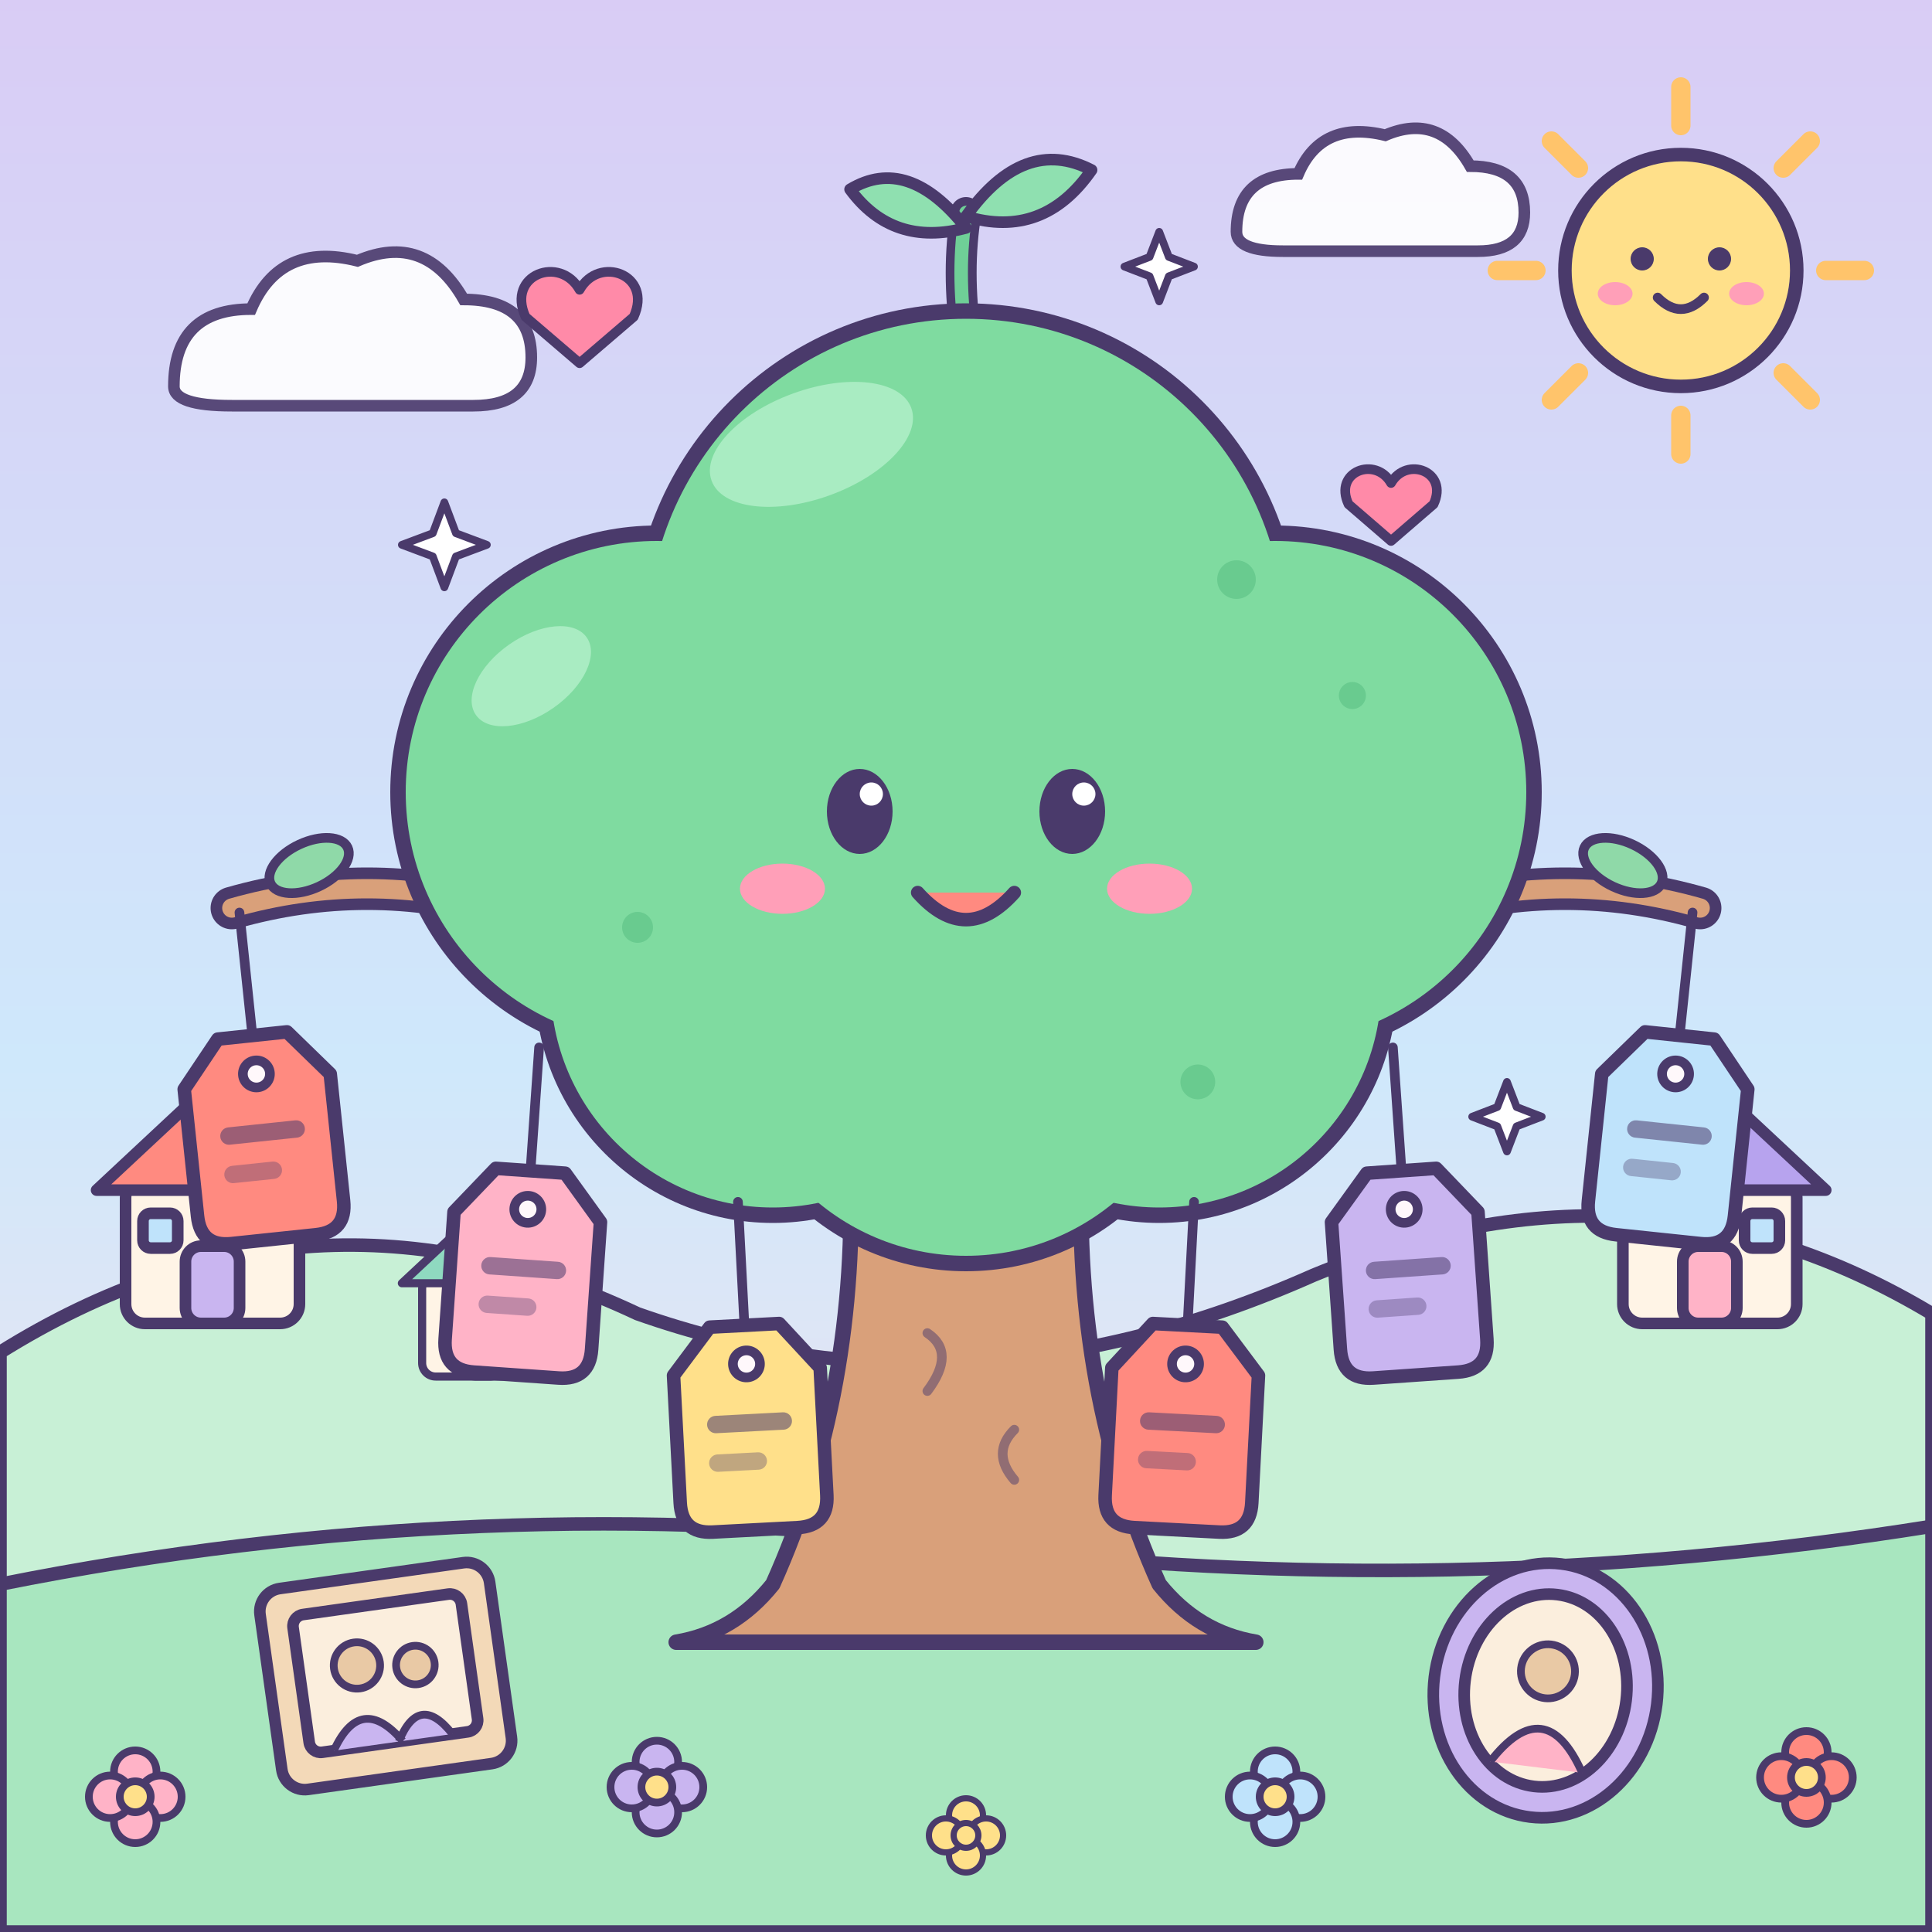
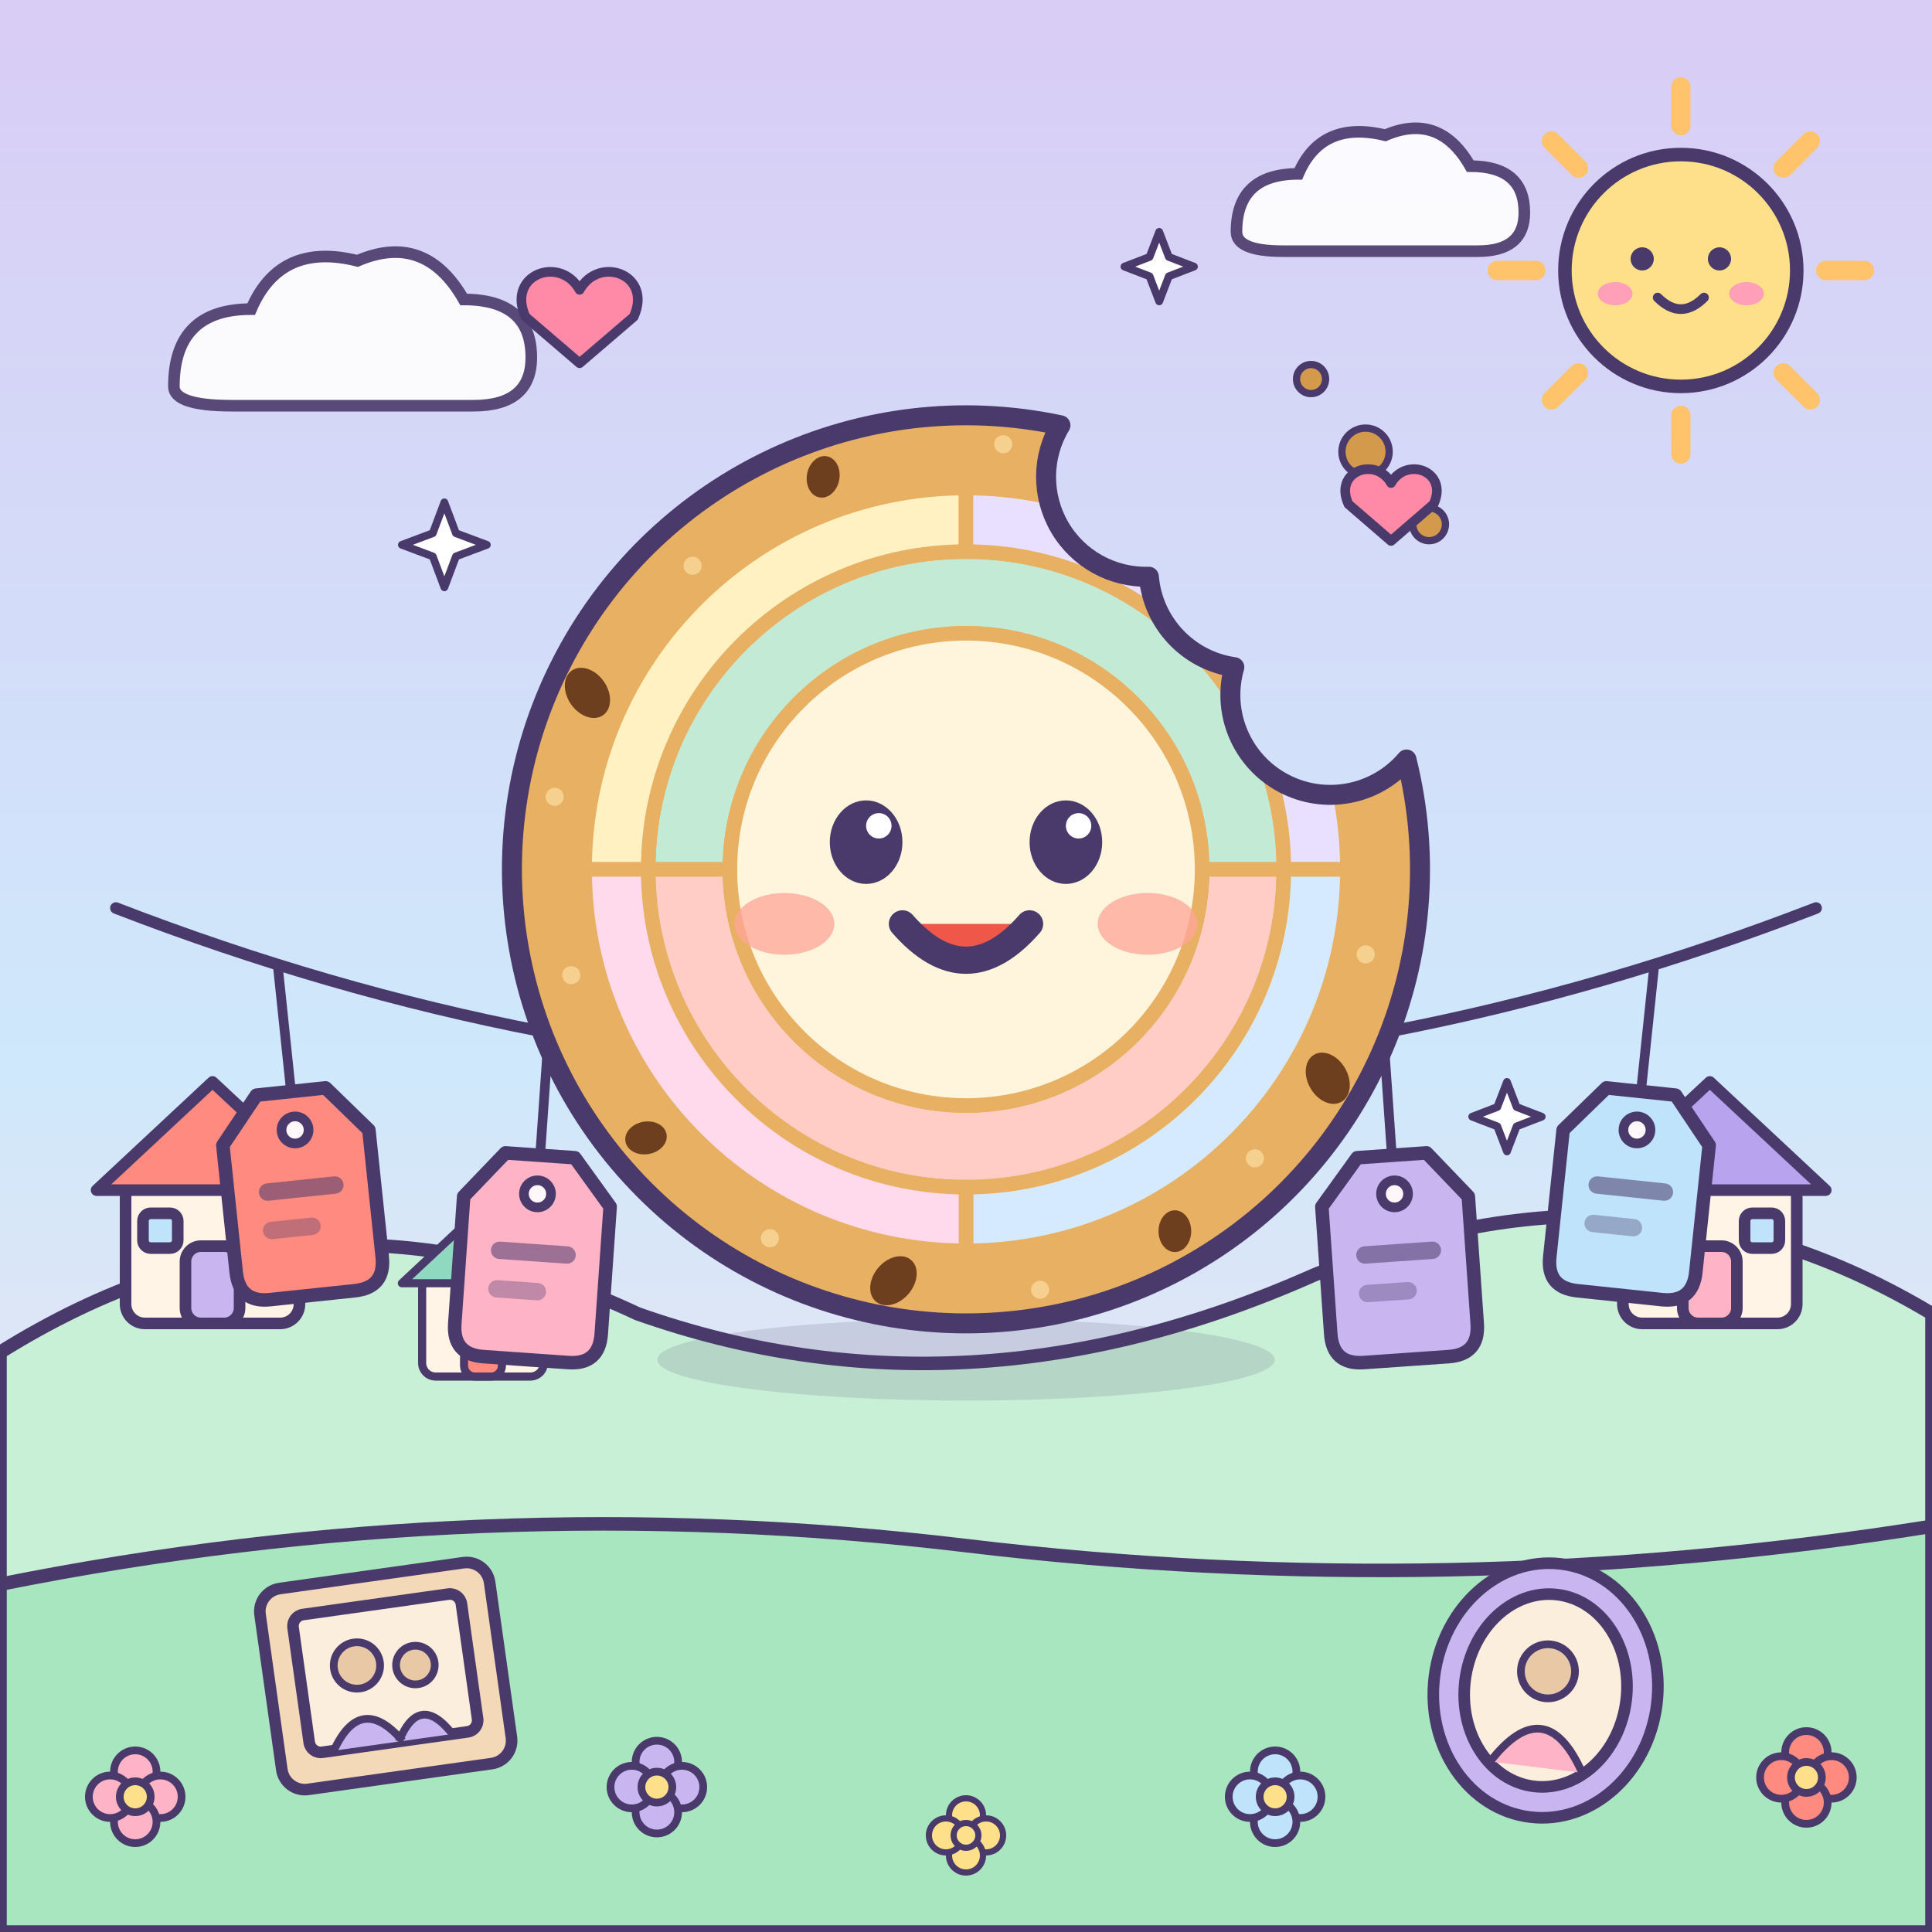
<svg xmlns="http://www.w3.org/2000/svg" viewBox="0 0 1000 1000">
  <defs>
    <linearGradient id="sky" x1="0" y1="0" x2="0" y2="1">
      <stop offset="0" stop-color="#d9ccf5" />
      <stop offset="0.55" stop-color="#cfe8fb" />
      <stop offset="1" stop-color="#fde0ea" />
    </linearGradient>
    <g id="tag">
      <line x1="0" y1="-58" x2="0" y2="12" stroke="#4a3a6b" stroke-width="5" stroke-linecap="round" />
      <path d="M-38 30 L-18 6 H18 L38 30 V96 Q38 112 22 112 H-22 Q-38 112 -38 96 Z" stroke="#4a3a6b" stroke-width="7" stroke-linejoin="round" />
      <circle cx="0" cy="26" r="7" fill="#fff8fb" stroke="#4a3a6b" stroke-width="5" />
      <rect x="-22" y="52" width="44" height="9" rx="4.5" fill="#4a3a6b" opacity="0.55" />
      <rect x="-22" y="72" width="30" height="9" rx="4.5" fill="#4a3a6b" opacity="0.35" />
    </g>
    <g id="flower">
      <g stroke="#4a3a6b" stroke-width="4">
        <circle cx="0" cy="-13" r="11" />
        <circle cx="13" cy="0" r="11" />
        <circle cx="0" cy="13" r="11" />
        <circle cx="-13" cy="0" r="11" />
      </g>
      <circle cx="0" cy="0" r="8" fill="#ffe08a" stroke="#4a3a6b" stroke-width="4" />
    </g>
  </defs>
  <rect width="1000" height="1000" fill="url(#sky)" />
  <g fill="#fff" opacity="0.9" stroke="#4a3a6b" stroke-width="6">
    <path d="M90 200 q0-40 40-40 q15-35 55-25 q35-15 55 20 q35 0 35 30 q0 25-30 25 H120 q-30 0-30-10z" />
    <path d="M640 120 q0-30 32-30 q12-28 45-20 q28-12 44 16 q28 0 28 24 q0 20-24 20 H664 q-24 0-24-10z" />
  </g>
  <g transform="translate(870 140)">
    <g stroke="#ffc46b" stroke-width="10" stroke-linecap="round">
      <line x1="0" y1="-95" x2="0" y2="-75" />
      <line x1="0" y1="75" x2="0" y2="95" />
      <line x1="-95" y1="0" x2="-75" y2="0" />
      <line x1="75" y1="0" x2="95" y2="0" />
      <line x1="-67" y1="-67" x2="-53" y2="-53" />
      <line x1="53" y1="53" x2="67" y2="67" />
      <line x1="-67" y1="67" x2="-53" y2="53" />
      <line x1="53" y1="-53" x2="67" y2="-67" />
    </g>
    <circle r="60" fill="#ffe08a" stroke="#4a3a6b" stroke-width="7" />
    <circle cx="-20" cy="-6" r="6" fill="#4a3a6b" />
    <circle cx="20" cy="-6" r="6" fill="#4a3a6b" />
    <path d="M-12 14 q12 12 24 0" fill="none" stroke="#4a3a6b" stroke-width="5" stroke-linecap="round" />
    <ellipse cx="-34" cy="12" rx="9" ry="6" fill="#ff9fb8" />
    <ellipse cx="34" cy="12" rx="9" ry="6" fill="#ff9fb8" />
  </g>
  <path d="M0 700 Q160 600 330 680 Q500 740 680 660 Q850 590 1000 680 V1000 H0Z" fill="#c8f0d6" stroke="#4a3a6b" stroke-width="7" />
  <g stroke="#4a3a6b" stroke-width="6" stroke-linejoin="round">
    <g transform="translate(110 610)">
      <rect x="-45" y="0" width="90" height="75" rx="10" fill="#fff4e6" />
      <path d="M-60 6 L0 -50 L60 6 Z" fill="#ff8a80" />
      <rect x="-14" y="35" width="28" height="40" rx="8" fill="#c9b5f0" />
      <rect x="-36" y="18" width="18" height="18" rx="4" fill="#bfe3fb" />
    </g>
    <g transform="translate(885 610)">
      <rect x="-45" y="0" width="90" height="75" rx="10" fill="#fff4e6" />
      <path d="M-60 6 L0 -50 L60 6 Z" fill="#b7a3ee" />
      <rect x="-14" y="35" width="28" height="40" rx="8" fill="#ffb3c7" />
      <rect x="18" y="18" width="18" height="18" rx="4" fill="#bfe3fb" />
    </g>
    <g transform="translate(250 660) scale(0.7)">
      <rect x="-45" y="0" width="90" height="75" rx="10" fill="#fff4e6" />
      <path d="M-60 6 L0 -50 L60 6 Z" fill="#8fd9c0" />
      <rect x="-14" y="35" width="28" height="40" rx="8" fill="#ff8a80" />
    </g>
  </g>
  <path d="M0 820 Q250 770 500 800 Q750 830 1000 790 V1000 H0Z" fill="#a8e6bf" stroke="#4a3a6b" stroke-width="7" />
-   <path d="M440 600 Q445 720 400 820 Q380 845 350 850 H650 Q620 845 600 820 Q555 720 560 600 Z" fill="#d9a07a" stroke="#4a3a6b" stroke-width="8" stroke-linejoin="round" />
-   <path d="M480 690 q15 10 0 30 M525 740 q-12 12 0 26" fill="none" stroke="#4a3a6b" stroke-width="5" stroke-linecap="round" opacity="0.5" />
-   <g stroke="#4a3a6b" stroke-width="22" stroke-linecap="round" fill="none">
-     <path d="M260 470 Q190 450 120 470" />
-     <path d="M740 470 Q810 450 880 470" />
+   <path d="M60 470 Q500 640 940 470" fill="none" stroke="#4a3a6b" stroke-width="6" stroke-linecap="round" />
+   <use href="#tag" transform="translate(150 559) rotate(-6)" fill="#ff8a80" />
+   <use href="#tag" transform="translate(280 592) rotate(4)" fill="#ffb3c7" />
+   <use href="#tag" transform="translate(720 592) rotate(-4)" fill="#c9b5f0" />
+   <use href="#tag" transform="translate(850 559) rotate(6)" fill="#bfe3fb" />
+   <g transform="translate(218.0 168.0) scale(4.7)">
+     <defs>
+       <clipPath id="kibi-a">
+         <path d="M70.4,11.09 A11,11 0 0 0 80.14,27.77 A11,11 0 0 0 89.55,37.73 A11,11 0 0 0 108.51,47.9 A50,50 0 1 1 70.4,11.09 Z" />
+       </clipPath>
+     </defs>
+     <ellipse cx="60" cy="114" rx="34" ry="4.5" fill="#4a3a6b" opacity="0.15" />
+     <path d="M70.4,11.09 A11,11 0 0 0 80.14,27.77 A11,11 0 0 0 89.55,37.73 A11,11 0 0 0 108.51,47.9 A50,50 0 1 1 70.4,11.09 Z" fill="#e8b062" />
+     <g clip-path="url(#kibi-a)" stroke="#e8b062" stroke-width="1.6">
+       <path d="M34.0,60.0 L25.0,60.0 A35,35 0 0 1 95.0,60.0 L86.0,60.0 A26,26 0 0 0 34.0,60.0 Z" fill="#c2ead4" />
+       <path d="M86.0,60.0 L95.0,60.0 A35,35 0 0 1 25.0,60.0 L34.0,60.0 A26,26 0 0 0 86.0,60.0 Z" fill="#ffcdc5" />
+       <path d="M25.0,60.0 L18.0,60.0 A42,42 0 0 1 60.0,18.0 L60.0,25.0 A35,35 0 0 0 25.0,60.0 Z" fill="#fff1c2" />
+       <path d="M60.0,25.0 L60.0,18.0 A42,42 0 0 1 102.0,60.0 L95.0,60.0 A35,35 0 0 0 60.0,25.0 Z" fill="#e9e0ff" />
+       <path d="M95.0,60.0 L102.0,60.0 A42,42 0 0 1 60.0,102.0 L60.0,95.0 A35,35 0 0 0 95.0,60.0 Z" fill="#d6eaff" />
+       <path d="M60.0,95.0 L60.0,102.0 A42,42 0 0 1 18.0,60.0 L25.0,60.0 A35,35 0 0 0 60.0,95.0 Z" fill="#ffd9ec" />
+       <circle cx="60" cy="60" r="26" fill="#fff4dc" />
+     </g>
+     <g clip-path="url(#kibi-a)">
+       <circle cx="38.4" cy="100.62" r="1" fill="#f6d08f" />
+       <circle cx="16.53" cy="71.65" r="1" fill="#f6d08f" />
+       <circle cx="14.7" cy="52.01" r="1" fill="#f6d08f" />
+       <circle cx="29.89" cy="26.56" r="1" fill="#f6d08f" />
+       <circle cx="64.1" cy="13.18" r="1" fill="#f6d08f" />
+       <circle cx="91.82" cy="91.82" r="1" fill="#f6d08f" />
+       <circle cx="68.16" cy="106.29" r="1" fill="#f6d08f" />
+       <circle cx="104.02" cy="69.36" r="1" fill="#f6d08f" />
+       <ellipse cx="52.01" cy="105.3" rx="3" ry="2.2" transform="rotate(130 52.01 105.3)" fill="#6e3f1f" />
+       <ellipse cx="24.76" cy="89.57" rx="2.3" ry="1.8" transform="rotate(170 24.76 89.57)" fill="#6e3f1f" />
+       <ellipse cx="18.31" cy="40.56" rx="3" ry="2.2" transform="rotate(235 18.31 40.56)" fill="#6e3f1f" />
+       <ellipse cx="44.27" cy="16.77" rx="2.3" ry="1.8" transform="rotate(280 44.27 16.77)" fill="#6e3f1f" />
+       <ellipse cx="99.84" cy="83.0" rx="3" ry="2.2" transform="rotate(60 99.84 83.0)" fill="#6e3f1f" />
+       <ellipse cx="83.0" cy="99.84" rx="2.3" ry="1.8" transform="rotate(90 83.0 99.84)" fill="#6e3f1f" />
+     </g>
+     <path d="M70.4,11.09 A11,11 0 0 0 80.14,27.77 A11,11 0 0 0 89.55,37.73 A11,11 0 0 0 108.51,47.9 A50,50 0 1 1 70.4,11.09 Z" fill="none" stroke="#4a3a6b" stroke-width="2.2" stroke-linejoin="round" />
+     <g fill="#d39a4c" stroke="#4a3a6b" stroke-width="0.8">
+       <circle cx="104" cy="14" r="2.6" />
+       <circle cx="111" cy="22" r="1.8" />
+       <circle cx="98" cy="6" r="1.6" />
+     </g>
+     <ellipse cx="49" cy="57" rx="4" ry="4.6" fill="#4a3a6b" />
+     <circle cx="50.4" cy="55.2" r="1.4" fill="#fff" />
+     <ellipse cx="71" cy="57" rx="4" ry="4.6" fill="#4a3a6b" />
+     <circle cx="72.4" cy="55.2" r="1.4" fill="#fff" />
+     <path d="M53 66 q7 8 14 0" stroke="#4a3a6b" stroke-width="3" fill="#ef5848" stroke-linecap="round" />
+     <ellipse cx="40" cy="66" rx="5.5" ry="3.4" fill="#ffa598" opacity="0.75" />
+     <ellipse cx="80" cy="66" rx="5.5" ry="3.4" fill="#ffa598" opacity="0.75" />
  </g>
-   <g stroke="#d9a07a" stroke-width="10" stroke-linecap="round" fill="none">
-     <path d="M260 470 Q190 450 120 470" />
-     <path d="M740 470 Q810 450 880 470" />
-   </g>
-   <g fill="#8fd9a8" stroke="#4a3a6b" stroke-width="5">
-     <ellipse cx="160" cy="448" rx="22" ry="12" transform="rotate(-25 160 448)" />
-     <ellipse cx="840" cy="448" rx="22" ry="12" transform="rotate(25 840 448)" />
-   </g>
-   <path d="M500 175 Q495 140 500 110" fill="none" stroke="#4a3a6b" stroke-width="16" stroke-linecap="round" />
-   <path d="M500 175 Q495 140 500 110" fill="none" stroke="#6fcf97" stroke-width="7" stroke-linecap="round" />
-   <path d="M500 118 Q470 80 440 98 Q462 128 500 118Z" fill="#8fe0b0" stroke="#4a3a6b" stroke-width="6" stroke-linejoin="round" />
-   <path d="M500 112 Q530 70 565 88 Q540 124 500 112Z" fill="#8fe0b0" stroke="#4a3a6b" stroke-width="6" stroke-linejoin="round" />
-   <g fill="#7fdba0" stroke="#4a3a6b" stroke-width="16">
-     <circle cx="500" cy="330" r="165" />
-     <circle cx="340" cy="410" r="130" />
-     <circle cx="660" cy="410" r="130" />
-     <circle cx="400" cy="510" r="115" />
-     <circle cx="600" cy="510" r="115" />
-     <circle cx="500" cy="530" r="120" />
-   </g>
-   <g fill="#7fdba0">
-     <circle cx="500" cy="330" r="165" />
-     <circle cx="340" cy="410" r="130" />
-     <circle cx="660" cy="410" r="130" />
-     <circle cx="400" cy="510" r="115" />
-     <circle cx="600" cy="510" r="115" />
-     <circle cx="500" cy="530" r="120" />
-   </g>
-   <g fill="#a9ecc2">
-     <ellipse cx="420" cy="230" rx="55" ry="28" transform="rotate(-20 420 230)" />
-     <ellipse cx="275" cy="350" rx="35" ry="20" transform="rotate(-35 275 350)" />
-   </g>
-   <g fill="#5fc488" opacity="0.7">
-     <circle cx="640" cy="300" r="10" />
-     <circle cx="700" cy="360" r="7" />
-     <circle cx="330" cy="480" r="8" />
-     <circle cx="620" cy="560" r="9" />
-   </g>
-   <ellipse cx="445" cy="420" rx="17" ry="22" fill="#4a3a6b" />
-   <ellipse cx="555" cy="420" rx="17" ry="22" fill="#4a3a6b" />
-   <circle cx="451" cy="411" r="6" fill="#fff" />
-   <circle cx="561" cy="411" r="6" fill="#fff" />
-   <path d="M475 462 Q500 490 525 462" fill="#ff8a80" stroke="#4a3a6b" stroke-width="7" stroke-linecap="round" stroke-linejoin="round" />
-   <ellipse cx="405" cy="460" rx="22" ry="13" fill="#ff9fb8" />
-   <ellipse cx="595" cy="460" rx="22" ry="13" fill="#ff9fb8" />
-   <use href="#tag" transform="translate(130 530) rotate(-6)" fill="#ff8a80" />
-   <use href="#tag" transform="translate(870 530) rotate(6)" fill="#bfe3fb" />
-   <use href="#tag" transform="translate(275 600) rotate(4)" fill="#ffb3c7" />
-   <use href="#tag" transform="translate(725 600) rotate(-4)" fill="#c9b5f0" />
-   <use href="#tag" transform="translate(385 680) rotate(-3)" fill="#ffe08a" />
-   <use href="#tag" transform="translate(615 680) rotate(3)" fill="#ff8a80" />
  <g transform="translate(200 870) rotate(-8)" stroke="#4a3a6b" stroke-width="6" stroke-linejoin="round">
    <rect x="-60" y="-55" width="120" height="105" rx="12" fill="#f3d9b8" />
    <rect x="-44" y="-40" width="88" height="72" rx="6" fill="#fbeedd" />
    <circle cx="-14" cy="-10" r="12" fill="#e9c9a5" stroke-width="4" />
    <circle cx="16" cy="-6" r="10" fill="#e9c9a5" stroke-width="4" />
    <path d="M-32 32 q18-28 36 0 M2 32 q14-24 28 0" fill="#c9b5f0" stroke-width="4" />
  </g>
  <g transform="translate(800 875) rotate(7)" stroke="#4a3a6b" stroke-width="6">
    <ellipse rx="58" ry="66" fill="#c9b5f0" />
    <ellipse rx="42" ry="50" fill="#fbeedd" />
    <circle cy="-10" r="14" fill="#e9c9a5" stroke-width="4" />
    <path d="M-24 40 q24-40 48 0" fill="#ffb3c7" stroke-width="4" />
  </g>
  <use href="#flower" transform="translate(70 930)" fill="#ffb3c7" />
  <use href="#flower" transform="translate(340 925)" fill="#c9b5f0" />
  <use href="#flower" transform="translate(660 930)" fill="#bfe3fb" />
  <use href="#flower" transform="translate(935 920)" fill="#ff8a80" />
  <use href="#flower" transform="translate(500 950) scale(0.8)" fill="#ffe08a" />
  <g fill="#ff8aa8" stroke="#4a3a6b" stroke-width="5" stroke-linejoin="round">
    <path d="M300 150 c-10-18-38-8-28 14 l28 24 l28-24 c10-22-18-32-28-14z" />
    <path d="M720 250 c-8-14-30-6-22 11 l22 19 l22-19 c8-17-14-25-22-11z" />
  </g>
  <g fill="#fff" stroke="#4a3a6b" stroke-width="4" stroke-linejoin="round">
    <path d="M230 260 l6 16 l16 6 l-16 6 l-6 16 l-6-16 l-16-6 l16-6z" />
    <path d="M780 560 l5 13 l13 5 l-13 5 l-5 13 l-5-13 l-13-5 l13-5z" />
    <path d="M600 120 l5 13 l13 5 l-13 5 l-5 13 l-5-13 l-13-5 l13-5z" />
  </g>
</svg>
